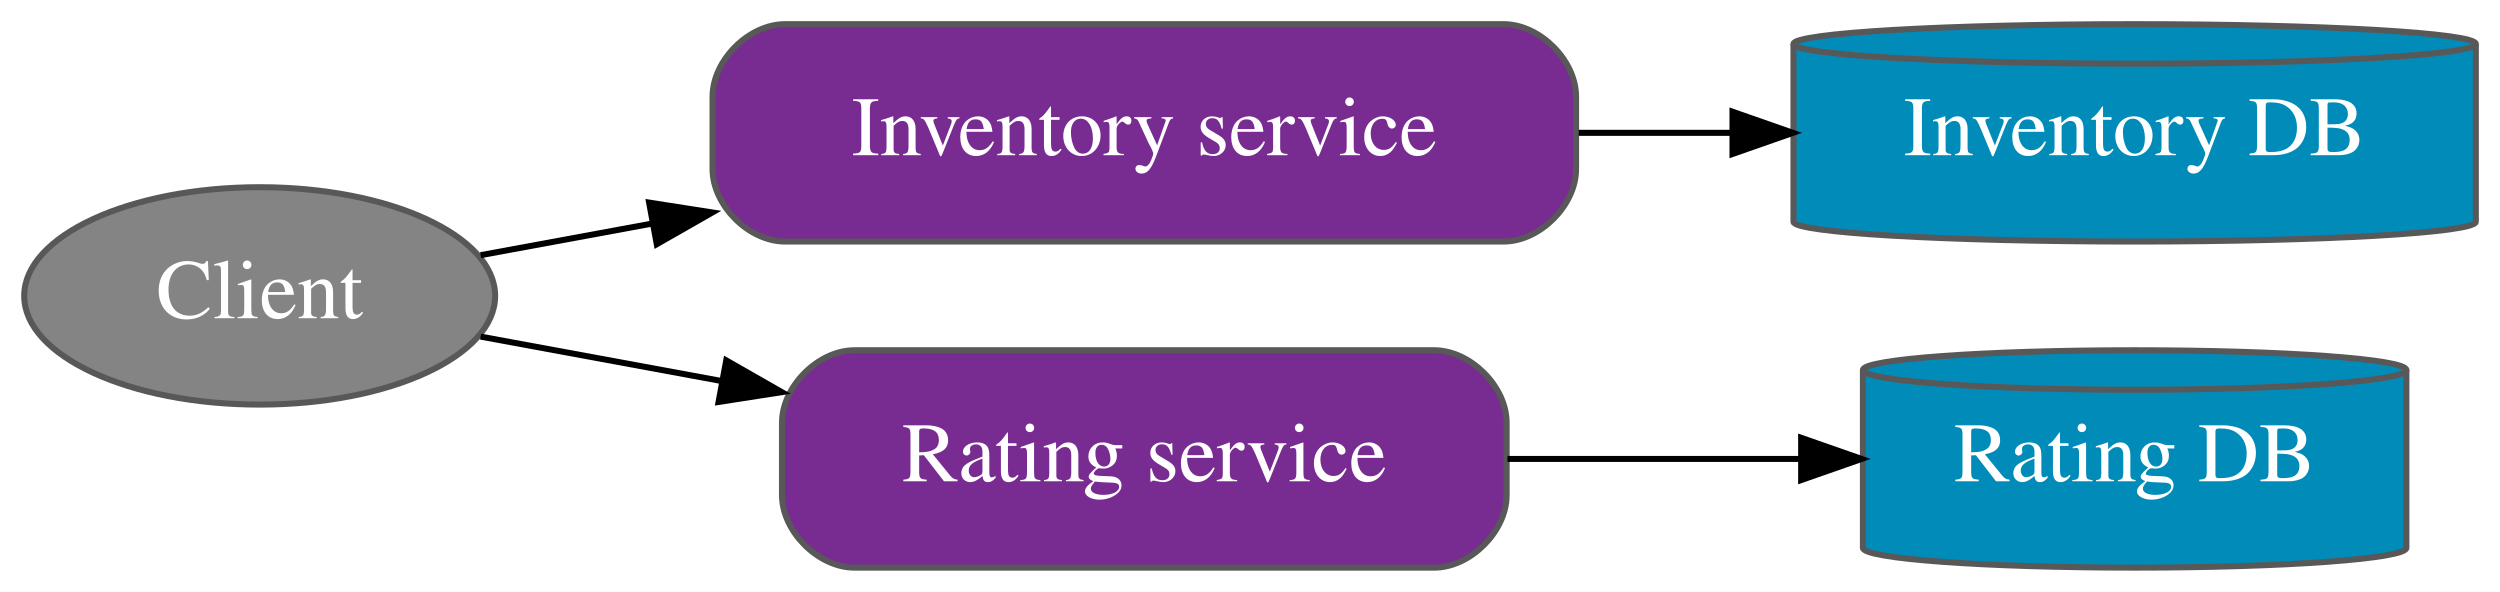
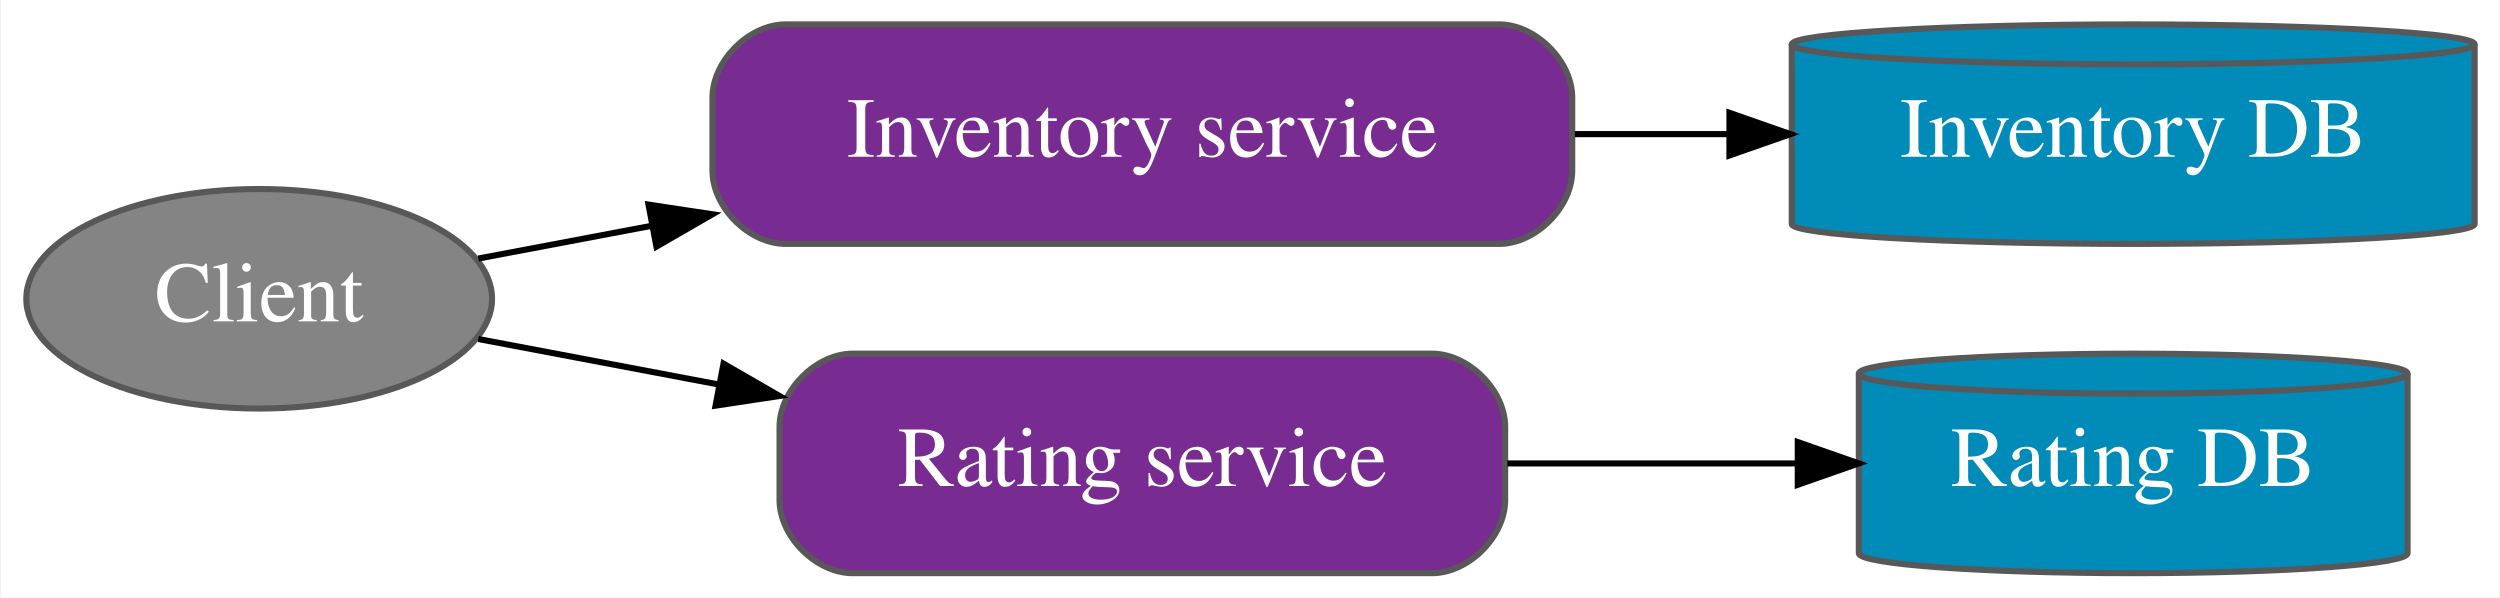
- <svg xmlns="http://www.w3.org/2000/svg" width="414pt" height="98pt" viewBox="0.00 0.00 413.99 98.00">
+ <svg xmlns="http://www.w3.org/2000/svg" width="410pt" height="98pt" viewBox="0.00 0.00 409.69 98.00">
  <g id="graph0" class="graph" transform="scale(1 1) rotate(0) translate(4 94)">
-     <polygon fill="#ffffff" stroke="transparent" points="-4,4 -4,-94 409.993,-94 409.993,4 -4,4" />
+     <polygon fill="white" stroke="transparent" points="-4,4 -4,-94 405.69,-94 405.69,4 -4,4" />
    <g id="node1" class="node">
-       <ellipse fill="#848484" stroke="#585858" cx="38.996" cy="-45" rx="38.993" ry="18" />
-       <text text-anchor="middle" x="38.996" y="-41.3" font-family="Times,serif" font-size="14.00" fill="#ffffff">Client</text>
+       <ellipse fill="#848484" stroke="#585858" cx="38.35" cy="-45" rx="38.19" ry="18" />
+       <text text-anchor="middle" x="38.35" y="-41.3" font-family="Times,serif" font-size="14.00" fill="white">Client</text>
    </g>
    <g id="node2" class="node">
-       <path fill="#782b90" stroke="#585858" d="M244.993,-90C244.993,-90 125.993,-90 125.993,-90 119.993,-90 113.993,-84 113.993,-78 113.993,-78 113.993,-66 113.993,-66 113.993,-60 119.993,-54 125.993,-54 125.993,-54 244.993,-54 244.993,-54 250.993,-54 256.993,-60 256.993,-66 256.993,-66 256.993,-78 256.993,-78 256.993,-84 250.993,-90 244.993,-90" />
-       <text text-anchor="middle" x="185.493" y="-68.3" font-family="Times,serif" font-size="14.00" fill="#ffffff">Inventory service</text>
+       <path fill="#782b90" stroke="#585858" d="M241.69,-90C241.69,-90 124.69,-90 124.69,-90 118.69,-90 112.69,-84 112.69,-78 112.69,-78 112.69,-66 112.69,-66 112.69,-60 118.69,-54 124.69,-54 124.69,-54 241.69,-54 241.69,-54 247.69,-54 253.69,-60 253.69,-66 253.69,-66 253.69,-78 253.69,-78 253.69,-84 247.69,-90 241.69,-90" />
+       <text text-anchor="middle" x="183.19" y="-68.3" font-family="Times,serif" font-size="14.00" fill="white">Inventory service</text>
    </g>
    <g id="edge1" class="edge">
-       <path fill="none" stroke="#000000" d="M75.586,-51.744C84.357,-53.36 94.074,-55.151 103.995,-56.98" />
-       <polygon fill="#000000" stroke="#000000" points="103.488,-60.445 113.956,-58.816 104.756,-53.561 103.488,-60.445" />
+       <path fill="none" stroke="black" d="M74.29,-51.6C83.03,-53.26 92.75,-55.09 102.7,-56.97" />
+       <polygon fill="black" stroke="black" points="102.2,-60.44 112.68,-58.86 103.5,-53.56 102.2,-60.44" />
    </g>
    <g id="node3" class="node">
-       <path fill="#782b90" stroke="#585858" d="M233.493,-36C233.493,-36 137.493,-36 137.493,-36 131.493,-36 125.493,-30 125.493,-24 125.493,-24 125.493,-12 125.493,-12 125.493,-6 131.493,0 137.493,0 137.493,0 233.493,0 233.493,0 239.493,0 245.493,-6 245.493,-12 245.493,-12 245.493,-24 245.493,-24 245.493,-30 239.493,-36 233.493,-36" />
-       <text text-anchor="middle" x="185.493" y="-14.3" font-family="Times,serif" font-size="14.00" fill="#ffffff">Rating service</text>
+       <path fill="#782b90" stroke="#585858" d="M230.69,-36C230.69,-36 135.69,-36 135.69,-36 129.69,-36 123.69,-30 123.69,-24 123.69,-24 123.69,-12 123.69,-12 123.69,-6 129.69,0 135.69,0 135.69,0 230.69,0 230.69,0 236.69,0 242.69,-6 242.69,-12 242.69,-12 242.69,-24 242.69,-24 242.69,-30 236.69,-36 230.69,-36" />
+       <text text-anchor="middle" x="183.19" y="-14.3" font-family="Times,serif" font-size="14.00" fill="white">Rating service</text>
    </g>
    <g id="edge2" class="edge">
-       <path fill="none" stroke="#000000" d="M75.586,-38.256C87.725,-36.019 101.674,-33.448 115.469,-30.906" />
-       <polygon fill="#000000" stroke="#000000" points="116.26,-34.319 125.46,-29.064 114.991,-27.435 116.26,-34.319" />
+       <path fill="none" stroke="black" d="M74.29,-38.4C86.25,-36.13 100.08,-33.52 113.77,-30.93" />
+       <polygon fill="black" stroke="black" points="114.5,-34.36 123.68,-29.06 113.2,-27.48 114.5,-34.36" />
    </g>
    <g id="node4" class="node">
-       <path fill="#008bb9" stroke="#585858" d="M405.993,-86.727C405.993,-88.533 380.669,-90 349.493,-90 318.317,-90 292.993,-88.533 292.993,-86.727 292.993,-86.727 292.993,-57.273 292.993,-57.273 292.993,-55.467 318.317,-54 349.493,-54 380.669,-54 405.993,-55.467 405.993,-57.273 405.993,-57.273 405.993,-86.727 405.993,-86.727" />
-       <path fill="none" stroke="#585858" d="M405.993,-86.727C405.993,-84.921 380.669,-83.454 349.493,-83.454 318.317,-83.454 292.993,-84.921 292.993,-86.727" />
-       <text text-anchor="middle" x="349.493" y="-68.3" font-family="Times,serif" font-size="14.00" fill="#ffffff">Inventory DB</text>
+       <path fill="#008bb9" stroke="#585858" d="M401.69,-86.73C401.69,-88.53 376.59,-90 345.69,-90 314.79,-90 289.69,-88.53 289.69,-86.73 289.69,-86.73 289.69,-57.27 289.69,-57.27 289.69,-55.47 314.79,-54 345.69,-54 376.59,-54 401.69,-55.47 401.69,-57.27 401.69,-57.27 401.69,-86.73 401.69,-86.73" />
+       <path fill="none" stroke="#585858" d="M401.69,-86.73C401.69,-84.92 376.59,-83.45 345.69,-83.45 314.79,-83.45 289.69,-84.92 289.69,-86.73" />
+       <text text-anchor="middle" x="345.69" y="-68.3" font-family="Times,serif" font-size="14.00" fill="white">Inventory DB</text>
    </g>
    <g id="edge3" class="edge">
-       <path fill="none" stroke="#000000" d="M257.426,-72C265.87,-72 274.458,-72 282.825,-72" />
-       <polygon fill="#000000" stroke="#000000" points="282.898,-75.5 292.897,-72 282.897,-68.5 282.898,-75.5" />
+       <path fill="none" stroke="black" d="M254.12,-72C262.53,-72 271.09,-72 279.43,-72" />
+       <polygon fill="black" stroke="black" points="279.47,-75.5 289.47,-72 279.47,-68.5 279.47,-75.5" />
    </g>
    <g id="node5" class="node">
-       <path fill="#008bb9" stroke="#585858" d="M394.493,-32.727C394.493,-34.533 374.323,-36 349.493,-36 324.663,-36 304.493,-34.533 304.493,-32.727 304.493,-32.727 304.493,-3.273 304.493,-3.273 304.493,-1.467 324.663,0 349.493,0 374.323,0 394.493,-1.467 394.493,-3.273 394.493,-3.273 394.493,-32.727 394.493,-32.727" />
-       <path fill="none" stroke="#585858" d="M394.493,-32.727C394.493,-30.921 374.323,-29.454 349.493,-29.454 324.663,-29.454 304.493,-30.921 304.493,-32.727" />
-       <text text-anchor="middle" x="349.493" y="-14.3" font-family="Times,serif" font-size="14.00" fill="#ffffff">Rating DB</text>
+       <path fill="#008bb9" stroke="#585858" d="M390.69,-32.73C390.69,-34.53 370.52,-36 345.69,-36 320.86,-36 300.69,-34.53 300.69,-32.73 300.69,-32.73 300.69,-3.27 300.69,-3.27 300.69,-1.47 320.86,0 345.69,0 370.52,0 390.69,-1.47 390.69,-3.27 390.69,-3.27 390.69,-32.73 390.69,-32.73" />
+       <path fill="none" stroke="#585858" d="M390.69,-32.73C390.69,-30.92 370.52,-29.45 345.69,-29.45 320.86,-29.45 300.69,-30.92 300.69,-32.73" />
+       <text text-anchor="middle" x="345.69" y="-14.3" font-family="Times,serif" font-size="14.00" fill="white">Rating DB</text>
    </g>
    <g id="edge4" class="edge">
-       <path fill="none" stroke="#000000" d="M245.629,-18C261.527,-18 278.608,-18 294.234,-18" />
-       <polygon fill="#000000" stroke="#000000" points="294.266,-21.5 304.266,-18 294.266,-14.5 294.266,-21.5" />
+       <path fill="none" stroke="black" d="M243.05,-18C258.53,-18 275.16,-18 290.39,-18" />
+       <polygon fill="black" stroke="black" points="290.68,-21.5 300.68,-18 290.68,-14.5 290.68,-21.5" />
    </g>
  </g>
</svg>
